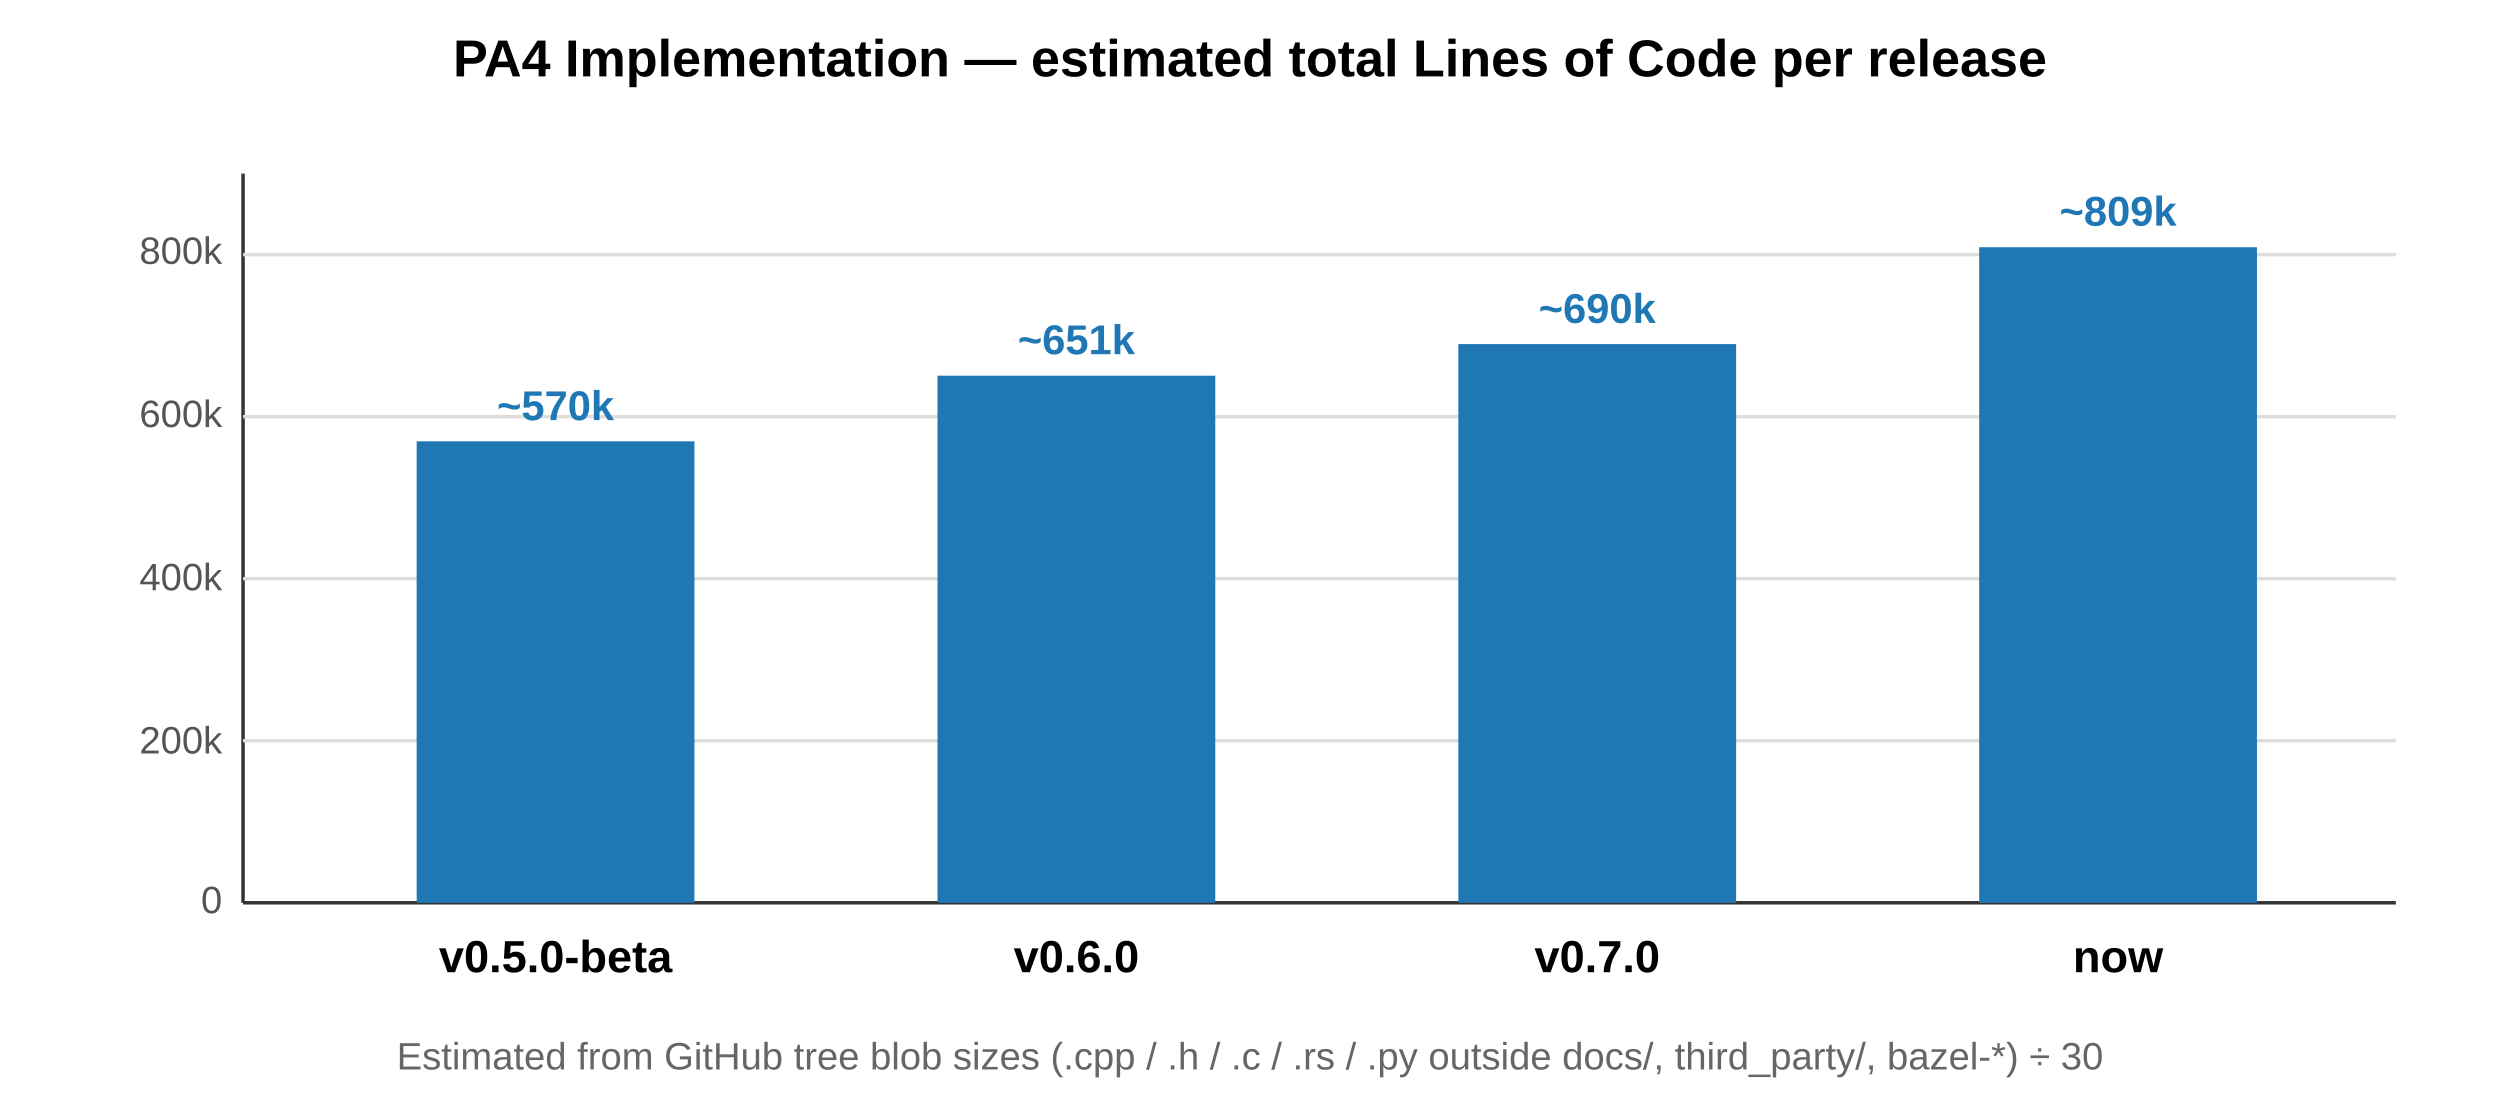
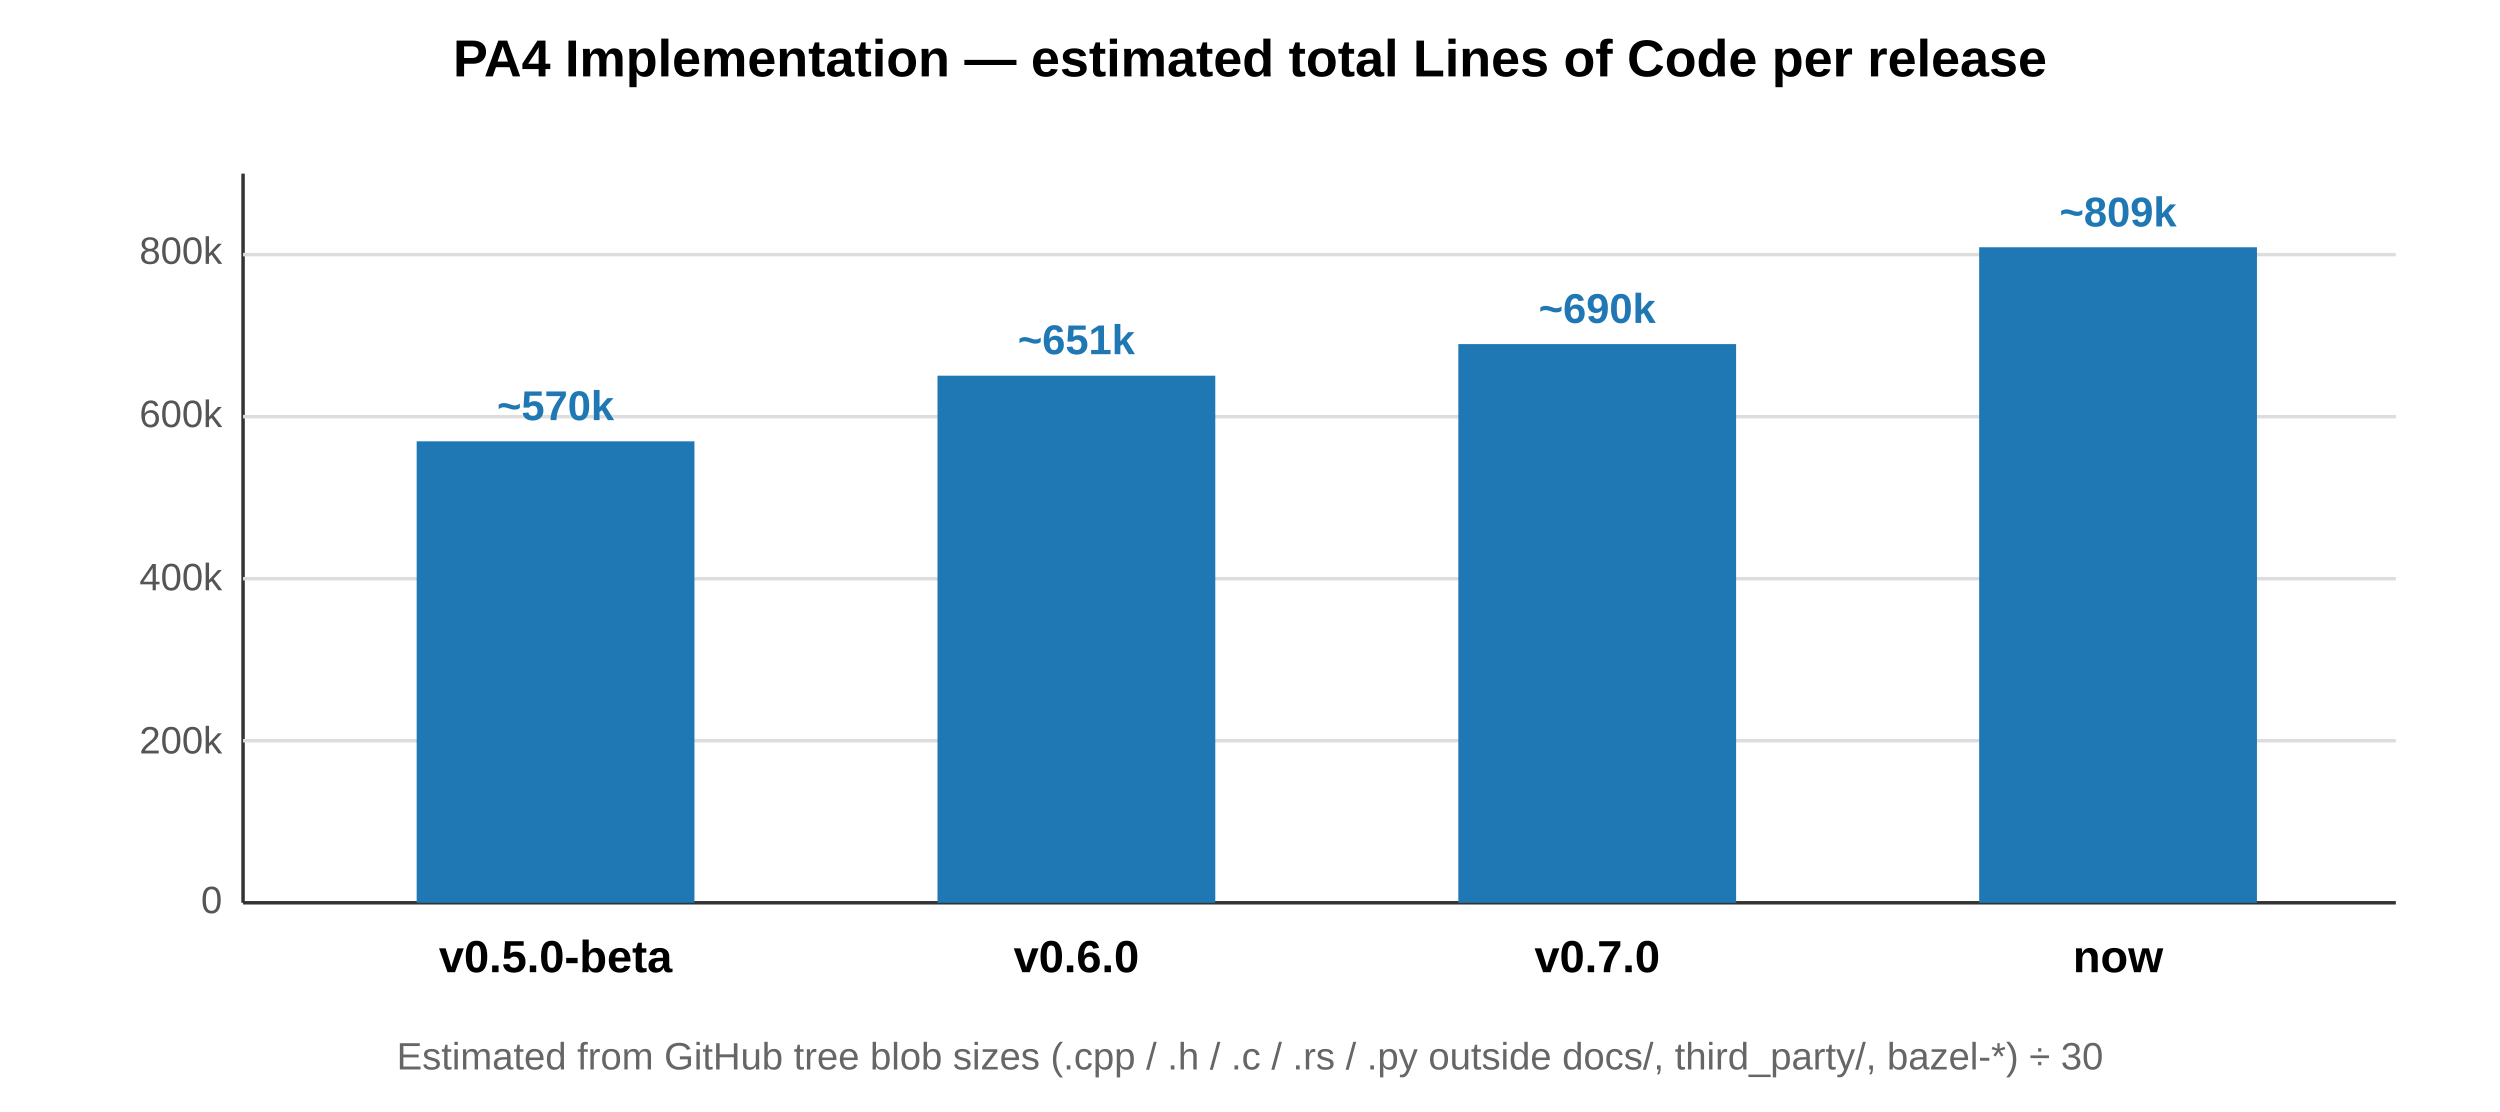
<svg xmlns="http://www.w3.org/2000/svg" viewBox="0 0 720 320" font-family="Arial, sans-serif" font-size="13">
  <text x="360" y="22" text-anchor="middle" font-size="15" font-weight="bold">
    PA4 Implementation — estimated total Lines of Code per release
  </text>
  <line x1="70" y1="50" x2="70" y2="260" stroke="#333" stroke-width="1" />
  <line x1="70" y1="260" x2="690" y2="260" stroke="#333" stroke-width="1" />
  <g stroke="#ddd" stroke-width="1">
    <line x1="70" y1="213.33" x2="690" y2="213.33" />
    <line x1="70" y1="166.67" x2="690" y2="166.67" />
    <line x1="70" y1="120" x2="690" y2="120" />
    <line x1="70" y1="73.33" x2="690" y2="73.33" />
  </g>
  <g fill="#555" text-anchor="end" font-size="11">
    <text x="64" y="263">0</text>
    <text x="64" y="217">200k</text>
    <text x="64" y="170">400k</text>
    <text x="64" y="123">600k</text>
    <text x="64" y="76">800k</text>
  </g>
  <g>
    <rect x="120" y="127.1" width="80" height="132.9" fill="#1f77b4" />
    <text x="160" y="121" text-anchor="middle" font-size="12" fill="#1f77b4" font-weight="bold">~570k</text>
    <text x="160" y="280" text-anchor="middle" font-weight="bold">v0.5.0-beta</text>
  </g>
  <g>
    <rect x="270" y="108.2" width="80" height="151.8" fill="#1f77b4" />
    <text x="310" y="102" text-anchor="middle" font-size="12" fill="#1f77b4" font-weight="bold">~651k</text>
    <text x="310" y="280" text-anchor="middle" font-weight="bold">v0.6.0</text>
  </g>
  <g>
    <rect x="420" y="99.1" width="80" height="160.9" fill="#1f77b4" />
    <text x="460" y="93" text-anchor="middle" font-size="12" fill="#1f77b4" font-weight="bold">~690k</text>
    <text x="460" y="280" text-anchor="middle" font-weight="bold">v0.7.0</text>
  </g>
  <g>
-     <rect x="570" y="71.2" width="80" height="188.8" fill="#1f77b4" />
-     <text x="610" y="65" text-anchor="middle" font-size="12" fill="#1f77b4" font-weight="bold">~809k</text>
+     <rect x="570" y="71.214" width="80" height="188.786" fill="#1f77b4" />
+     <text x="610" y="65.214" text-anchor="middle" font-size="12" fill="#1f77b4" font-weight="bold">~809k</text>
    <text x="610" y="280" text-anchor="middle" font-weight="bold">now</text>
  </g>
  <g font-size="11" fill="#666">
    <text x="360" y="308" text-anchor="middle">
      Estimated from GitHub tree blob sizes (.cpp / .h / .c / .rs / .py outside docs/, third_party/, bazel-*) ÷ 30
    </text>
  </g>
</svg>
